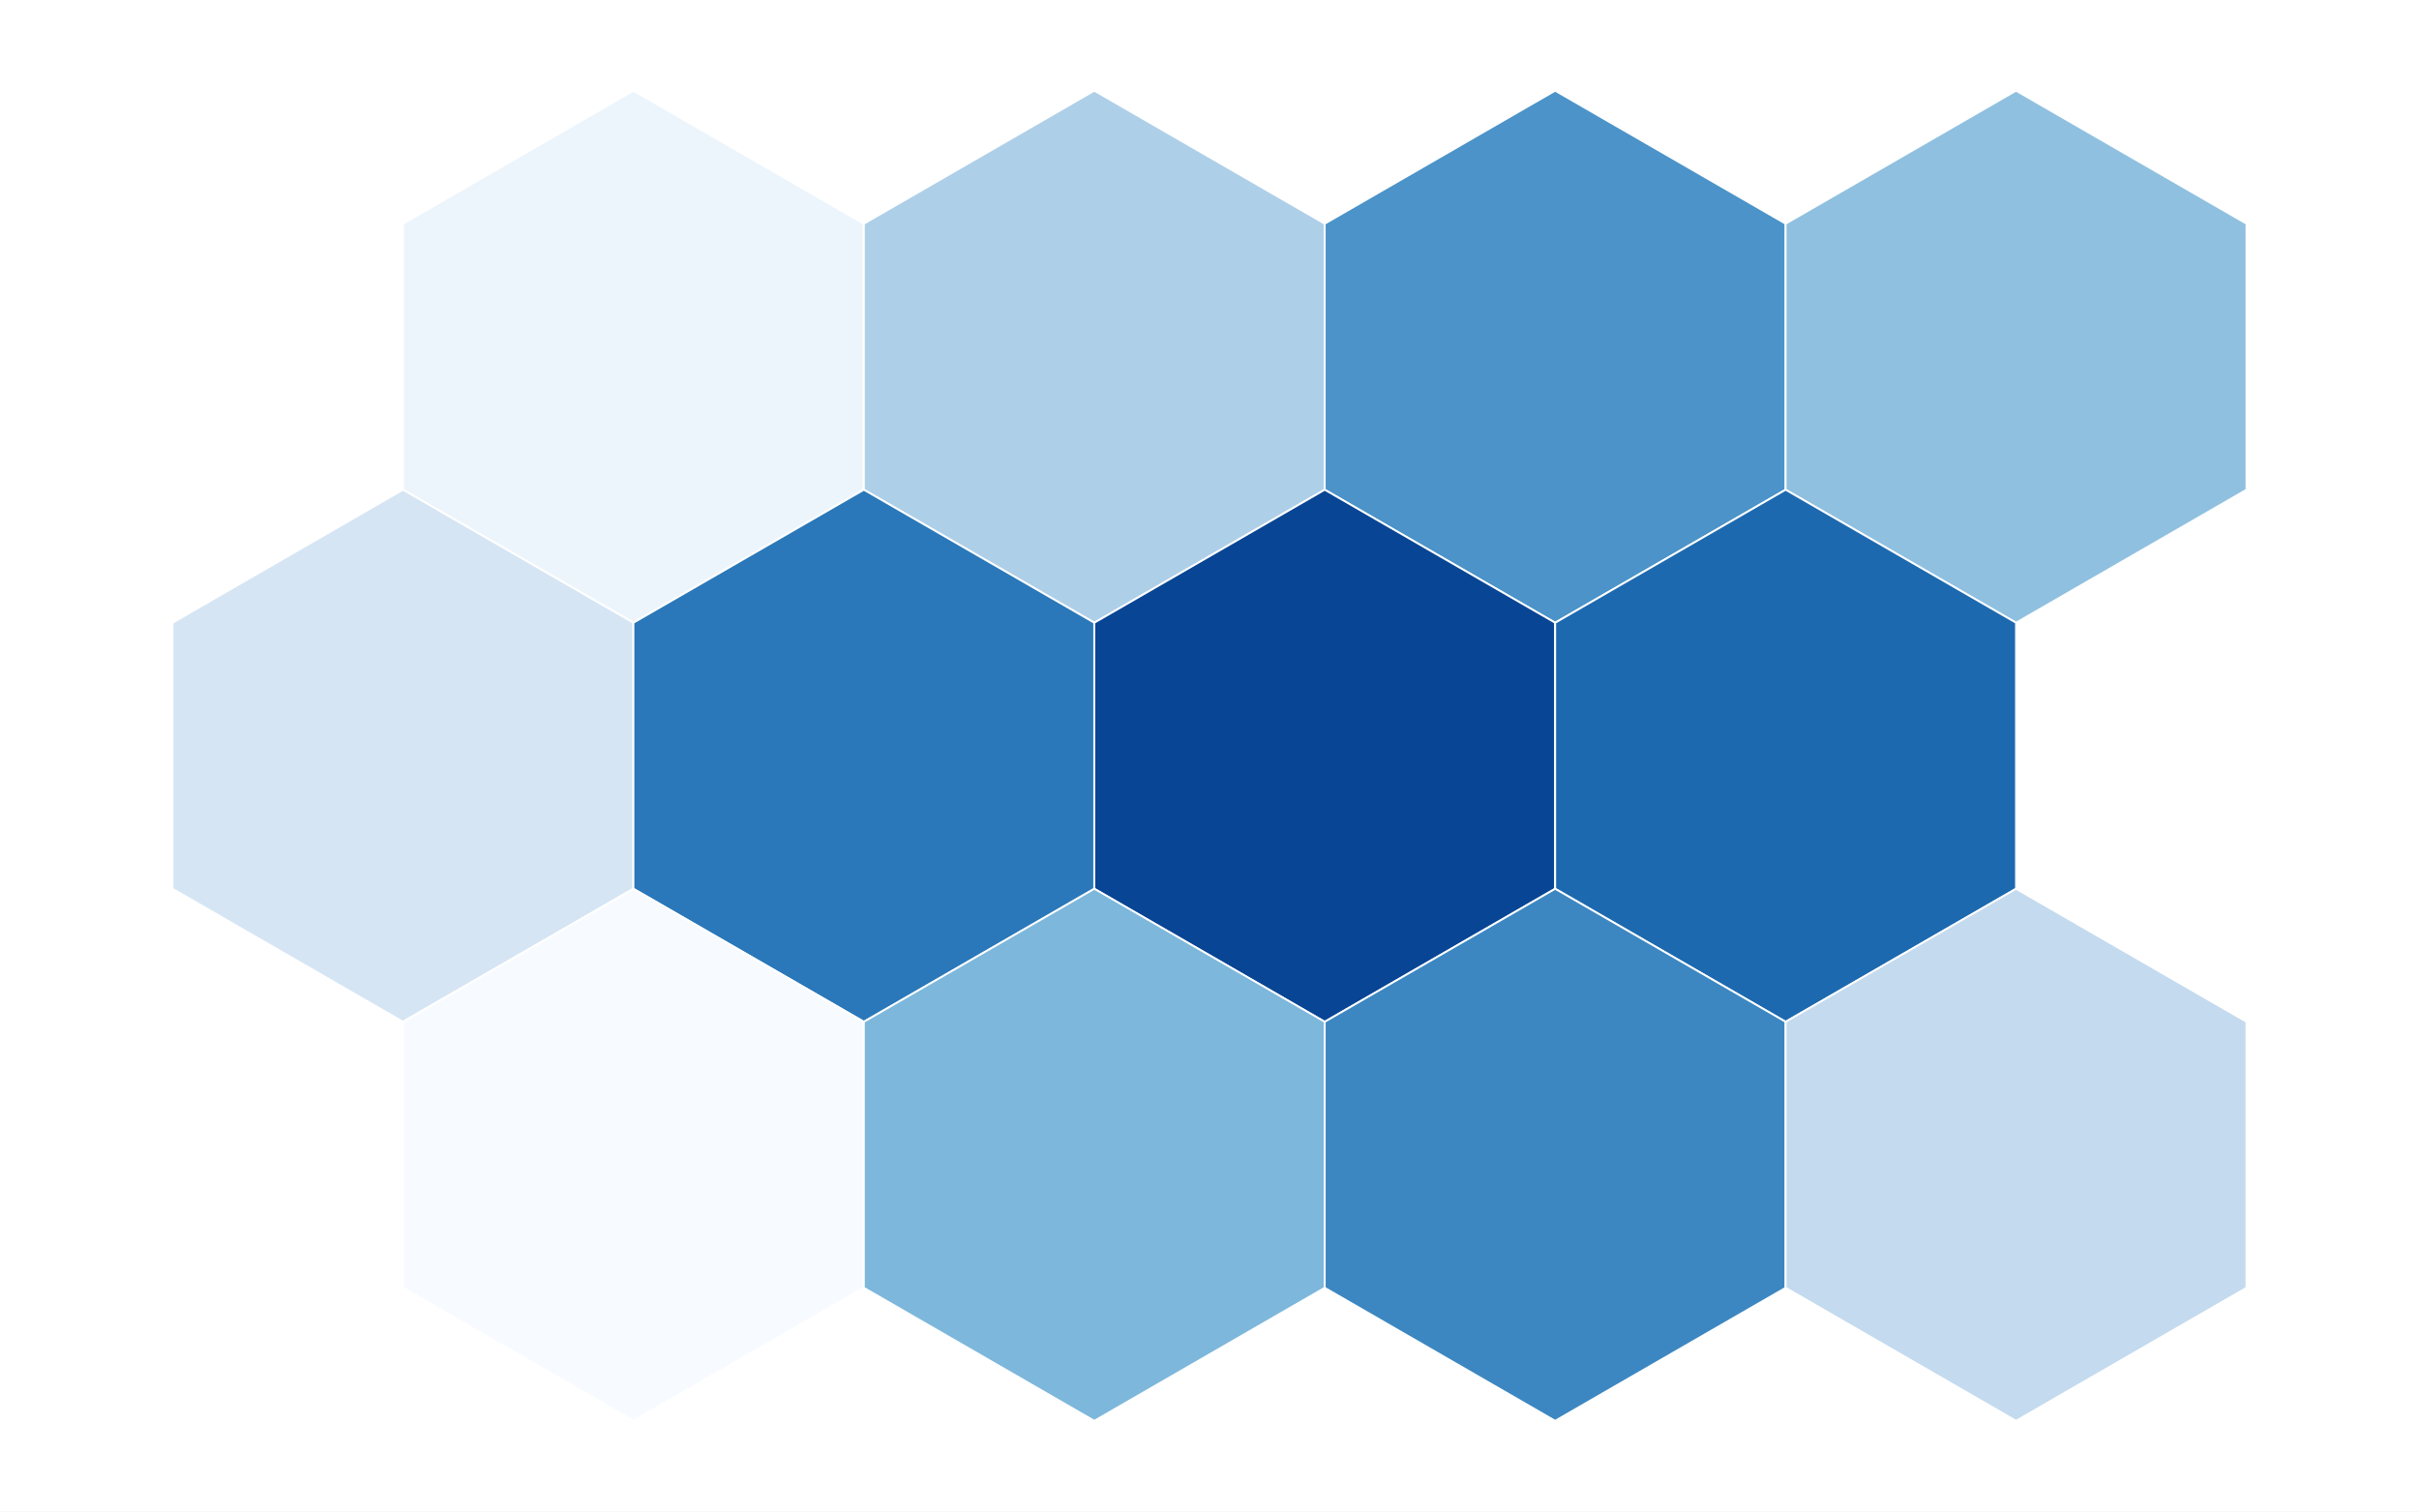
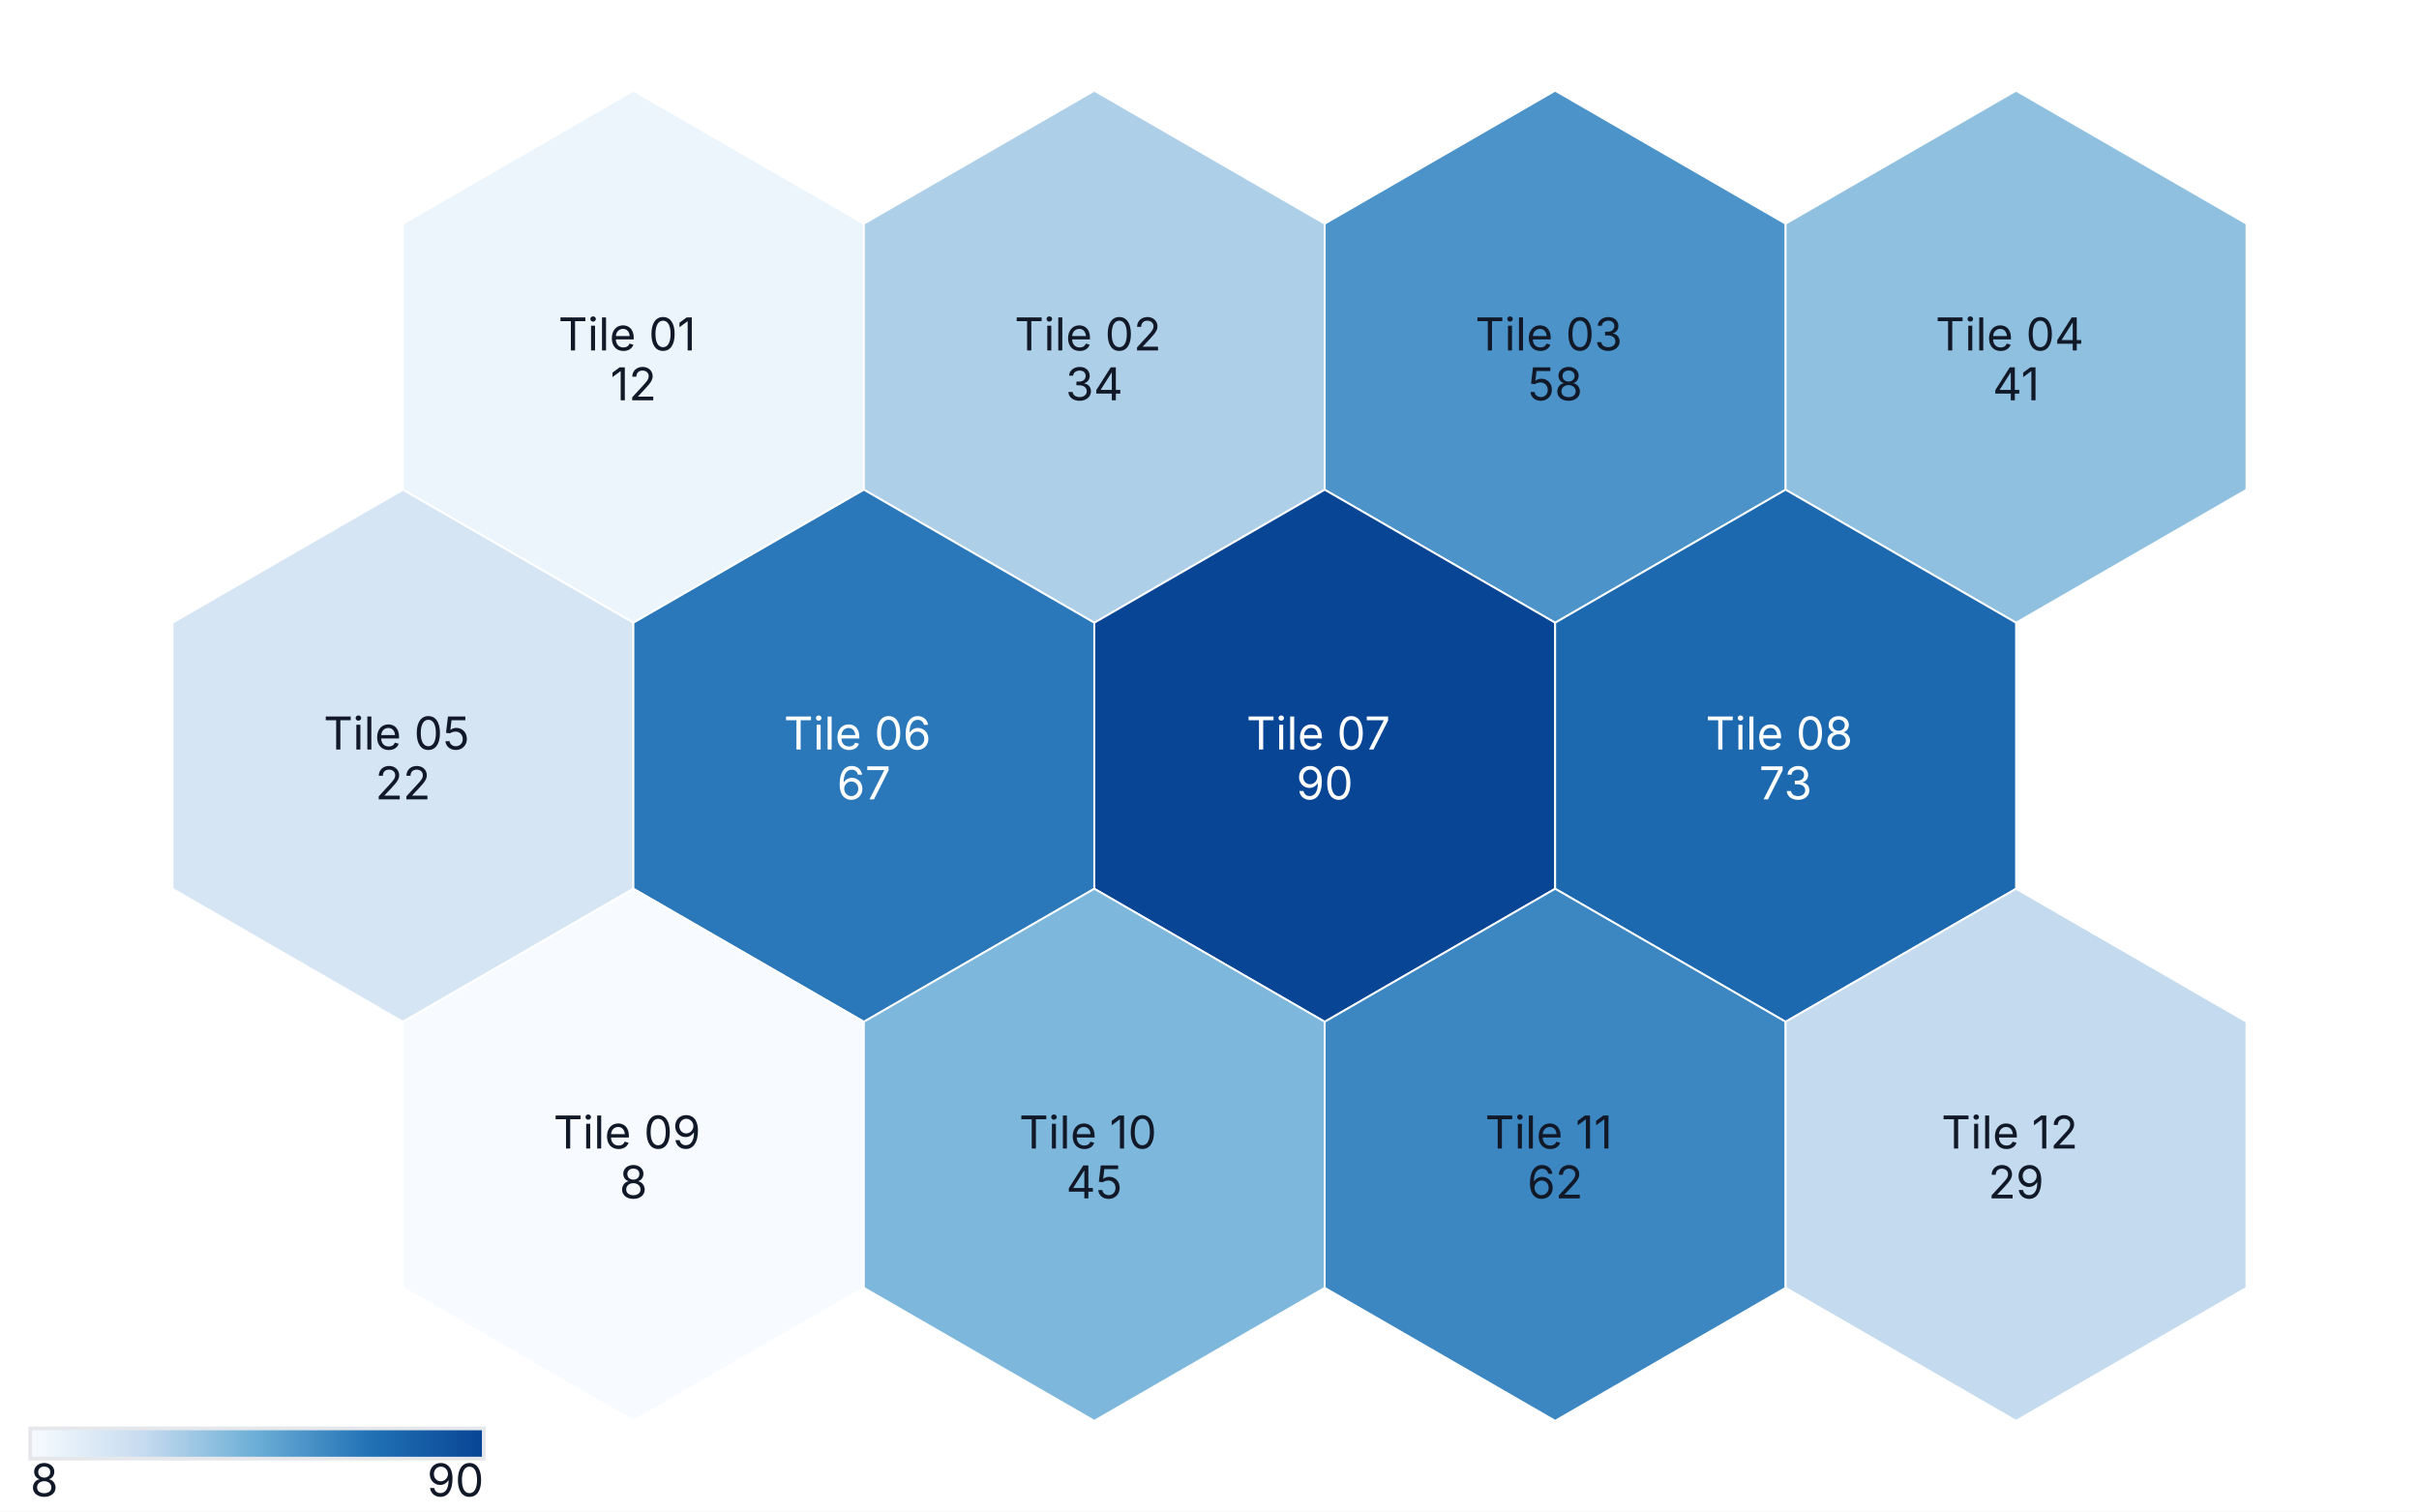
<svg xmlns="http://www.w3.org/2000/svg" width="640" height="400" aria-label="Choropleth map" role="img">
  <rect x="0" y="0" width="100%" height="100%" fill="rgb(255, 255, 255)" />
-   <path d="M228.55,59.2L228.55,129.6L167.58,164.8L106.61,129.6L106.61,59.2L167.58,24Z" fill="rgb(237,245,252)" stroke="#ffffff" stroke-width="0.5" />
-   <path d="M350.48,59.2L350.48,129.6L289.52,164.8L228.55,129.6L228.55,59.2L289.52,24Z" fill="rgb(174,207,232)" stroke="#ffffff" stroke-width="0.5" />
-   <path d="M472.42,59.2L472.42,129.6L411.45,164.8L350.48,129.6L350.48,59.2L411.45,24Z" fill="rgb(75,147,200)" stroke="#ffffff" stroke-width="0.5" />
-   <path d="M594.36,59.2L594.36,129.6L533.39,164.8L472.42,129.6L472.42,59.2L533.39,24Z" fill="rgb(143,192,224)" stroke="#ffffff" stroke-width="0.5" />
-   <path d="M167.58,164.8L167.58,235.2L106.61,270.4L45.64,235.2L45.64,164.8L106.61,129.6Z" fill="rgb(214,229,244)" stroke="#ffffff" stroke-width="0.5" />
-   <path d="M289.52,164.8L289.52,235.2L228.55,270.4L167.58,235.2L167.58,164.8L228.55,129.6Z" fill="rgb(42,120,185)" stroke="#ffffff" stroke-width="0.5" />
-   <path d="M411.45,164.8L411.45,235.2L350.48,270.4L289.52,235.2L289.52,164.8L350.48,129.6Z" fill="rgb(8,69,148)" stroke="#ffffff" stroke-width="0.5" />
-   <path d="M533.39,164.8L533.39,235.2L472.42,270.4L411.45,235.2L411.45,164.8L472.42,129.6Z" fill="rgb(29,105,175)" stroke="#ffffff" stroke-width="0.5" />
-   <path d="M228.55,270.4L228.55,340.8L167.58,376L106.61,340.8L106.61,270.4L167.58,235.2Z" fill="rgb(247,251,255)" stroke="#ffffff" stroke-width="0.5" />
-   <path d="M350.48,270.4L350.48,340.8L289.52,376L228.55,340.8L228.55,270.4L289.52,235.2Z" fill="rgb(125,183,219)" stroke="#ffffff" stroke-width="0.5" />
-   <path d="M472.42,270.4L472.42,340.8L411.45,376L350.48,340.8L350.48,270.4L411.45,235.2Z" fill="rgb(60,135,193)" stroke="#ffffff" stroke-width="0.5" />
-   <path d="M594.36,270.4L594.36,340.8L533.39,376L472.42,340.8L472.42,270.4L533.39,235.2Z" fill="rgb(196,218,238)" stroke="#ffffff" stroke-width="0.5" />
+   <g>
+     <path d="M228.55,59.2L228.55,129.6L167.58,164.8L106.61,129.6L106.61,59.2L167.58,24Z" fill="rgb(237,245,252)" stroke="#ffffff" stroke-width="0.5" aria-label="Tile 01: 12" />
+     <text x="167.58" y="94.4" text-anchor="middle" dominant-baseline="middle" pointer-events="none" font-size="12px" font-family="'Inter', 'Helvetica Neue', Arial, sans-serif" fill="#111827">
+       <tspan x="167.58" dy="-0.5em">Tile 01</tspan>
+       <tspan x="167.58" dy="1.1em">12</tspan>
+     </text>
+   </g>
+   <g>
+     <path d="M350.48,59.2L350.48,129.6L289.52,164.8L228.55,129.6L228.55,59.2L289.52,24Z" fill="rgb(174,207,232)" stroke="#ffffff" stroke-width="0.5" aria-label="Tile 02: 34" />
+     <text x="289.515" y="94.4" text-anchor="middle" dominant-baseline="middle" pointer-events="none" font-size="12px" font-family="'Inter', 'Helvetica Neue', Arial, sans-serif" fill="#111827">
+       <tspan x="289.515" dy="-0.5em">Tile 02</tspan>
+       <tspan x="289.515" dy="1.1em">34</tspan>
+     </text>
+   </g>
+   <g>
+     <path d="M472.42,59.2L472.42,129.6L411.45,164.8L350.48,129.6L350.48,59.2L411.45,24Z" fill="rgb(75,147,200)" stroke="#ffffff" stroke-width="0.5" aria-label="Tile 03: 58" />
+     <text x="411.45" y="94.4" text-anchor="middle" dominant-baseline="middle" pointer-events="none" font-size="12px" font-family="'Inter', 'Helvetica Neue', Arial, sans-serif" fill="#111827">
+       <tspan x="411.45" dy="-0.5em">Tile 03</tspan>
+       <tspan x="411.45" dy="1.1em">58</tspan>
+     </text>
+   </g>
+   <g>
+     <path d="M594.36,59.2L594.36,129.6L533.39,164.8L472.42,129.6L472.42,59.2L533.39,24Z" fill="rgb(143,192,224)" stroke="#ffffff" stroke-width="0.5" aria-label="Tile 04: 41" />
+     <text x="533.39" y="94.4" text-anchor="middle" dominant-baseline="middle" pointer-events="none" font-size="12px" font-family="'Inter', 'Helvetica Neue', Arial, sans-serif" fill="#111827">
+       <tspan x="533.39" dy="-0.5em">Tile 04</tspan>
+       <tspan x="533.39" dy="1.1em">41</tspan>
+     </text>
+   </g>
+   <g>
+     <path d="M167.58,164.8L167.58,235.2L106.61,270.4L45.64,235.2L45.64,164.8L106.61,129.6Z" fill="rgb(214,229,244)" stroke="#ffffff" stroke-width="0.5" aria-label="Tile 05: 22" />
+     <text x="106.61" y="200" text-anchor="middle" dominant-baseline="middle" pointer-events="none" font-size="12px" font-family="'Inter', 'Helvetica Neue', Arial, sans-serif" fill="#111827">
+       <tspan x="106.61" dy="-0.5em">Tile 05</tspan>
+       <tspan x="106.61" dy="1.1em">22</tspan>
+     </text>
+   </g>
+   <g>
+     <path d="M289.52,164.8L289.52,235.2L228.55,270.4L167.58,235.2L167.58,164.8L228.55,129.6Z" fill="rgb(42,120,185)" stroke="#ffffff" stroke-width="0.5" aria-label="Tile 06: 67" />
+     <text x="228.55" y="200" text-anchor="middle" dominant-baseline="middle" pointer-events="none" font-size="12px" font-family="'Inter', 'Helvetica Neue', Arial, sans-serif" fill="#ffffff">
+       <tspan x="228.55" dy="-0.5em">Tile 06</tspan>
+       <tspan x="228.55" dy="1.1em">67</tspan>
+     </text>
+   </g>
+   <g>
+     <path d="M411.45,164.8L411.45,235.2L350.48,270.4L289.52,235.2L289.52,164.8L350.48,129.6Z" fill="rgb(8,69,148)" stroke="#ffffff" stroke-width="0.5" aria-label="Tile 07: 90" />
+     <text x="350.485" y="200" text-anchor="middle" dominant-baseline="middle" pointer-events="none" font-size="12px" font-family="'Inter', 'Helvetica Neue', Arial, sans-serif" fill="#ffffff">
+       <tspan x="350.485" dy="-0.5em">Tile 07</tspan>
+       <tspan x="350.485" dy="1.1em">90</tspan>
+     </text>
+   </g>
+   <g>
+     <path d="M533.39,164.8L533.39,235.2L472.42,270.4L411.45,235.2L411.45,164.8L472.42,129.6Z" fill="rgb(29,105,175)" stroke="#ffffff" stroke-width="0.5" aria-label="Tile 08: 73" />
+     <text x="472.42" y="200" text-anchor="middle" dominant-baseline="middle" pointer-events="none" font-size="12px" font-family="'Inter', 'Helvetica Neue', Arial, sans-serif" fill="#ffffff">
+       <tspan x="472.42" dy="-0.5em">Tile 08</tspan>
+       <tspan x="472.42" dy="1.1em">73</tspan>
+     </text>
+   </g>
+   <g>
+     <path d="M228.55,270.4L228.55,340.8L167.58,376L106.61,340.8L106.61,270.4L167.58,235.2Z" fill="rgb(247,251,255)" stroke="#ffffff" stroke-width="0.5" aria-label="Tile 09: 8" />
+     <text x="167.58" y="305.6" text-anchor="middle" dominant-baseline="middle" pointer-events="none" font-size="12px" font-family="'Inter', 'Helvetica Neue', Arial, sans-serif" fill="#111827">
+       <tspan x="167.58" dy="-0.5em">Tile 09</tspan>
+       <tspan x="167.58" dy="1.1em">8</tspan>
+     </text>
+   </g>
+   <g>
+     <path d="M350.48,270.4L350.48,340.8L289.52,376L228.55,340.8L228.55,270.4L289.52,235.2Z" fill="rgb(125,183,219)" stroke="#ffffff" stroke-width="0.5" aria-label="Tile 10: 45" />
+     <text x="289.515" y="305.6" text-anchor="middle" dominant-baseline="middle" pointer-events="none" font-size="12px" font-family="'Inter', 'Helvetica Neue', Arial, sans-serif" fill="#111827">
+       <tspan x="289.515" dy="-0.5em">Tile 10</tspan>
+       <tspan x="289.515" dy="1.1em">45</tspan>
+     </text>
+   </g>
+   <g>
+     <path d="M472.42,270.4L472.42,340.8L411.45,376L350.48,340.8L350.48,270.4L411.45,235.2Z" fill="rgb(60,135,193)" stroke="#ffffff" stroke-width="0.5" aria-label="Tile 11: 62" />
+     <text x="411.45" y="305.6" text-anchor="middle" dominant-baseline="middle" pointer-events="none" font-size="12px" font-family="'Inter', 'Helvetica Neue', Arial, sans-serif" fill="#111827">
+       <tspan x="411.45" dy="-0.5em">Tile 11</tspan>
+       <tspan x="411.45" dy="1.1em">62</tspan>
+     </text>
+   </g>
+   <g>
+     <path d="M594.36,270.4L594.36,340.8L533.39,376L472.42,340.8L472.42,270.4L533.39,235.2Z" fill="rgb(196,218,238)" stroke="#ffffff" stroke-width="0.5" aria-label="Tile 12: 29" />
+     <text x="533.39" y="305.6" text-anchor="middle" dominant-baseline="middle" pointer-events="none" font-size="12px" font-family="'Inter', 'Helvetica Neue', Arial, sans-serif" fill="#111827">
+       <tspan x="533.39" dy="-0.5em">Tile 12</tspan>
+       <tspan x="533.39" dy="1.1em">29</tspan>
+     </text>
+   </g>
+   <g data-testid="choropleth-legend" font-size="12px" font-family="'Inter', 'Helvetica Neue', Arial, sans-serif" fill="#111827">
+     <defs>
+       <linearGradient id="choropleth-legend-grad" x1="0" x2="1" y1="0" y2="0">
+         <stop offset="0%" stop-color="#f7fbff" />
+         <stop offset="25%" stop-color="#c6dbef" />
+         <stop offset="50%" stop-color="#6baed6" />
+         <stop offset="75%" stop-color="#2171b5" />
+         <stop offset="100%" stop-color="#084594" />
+       </linearGradient>
+     </defs>
+     <rect x="8" y="378" width="120" height="8" fill="url(#choropleth-legend-grad)" stroke="#e5e7eb" />
+     <text x="8" y="396">8</text>
+     <text x="128" y="396" text-anchor="end">90</text>
+   </g>
</svg>
